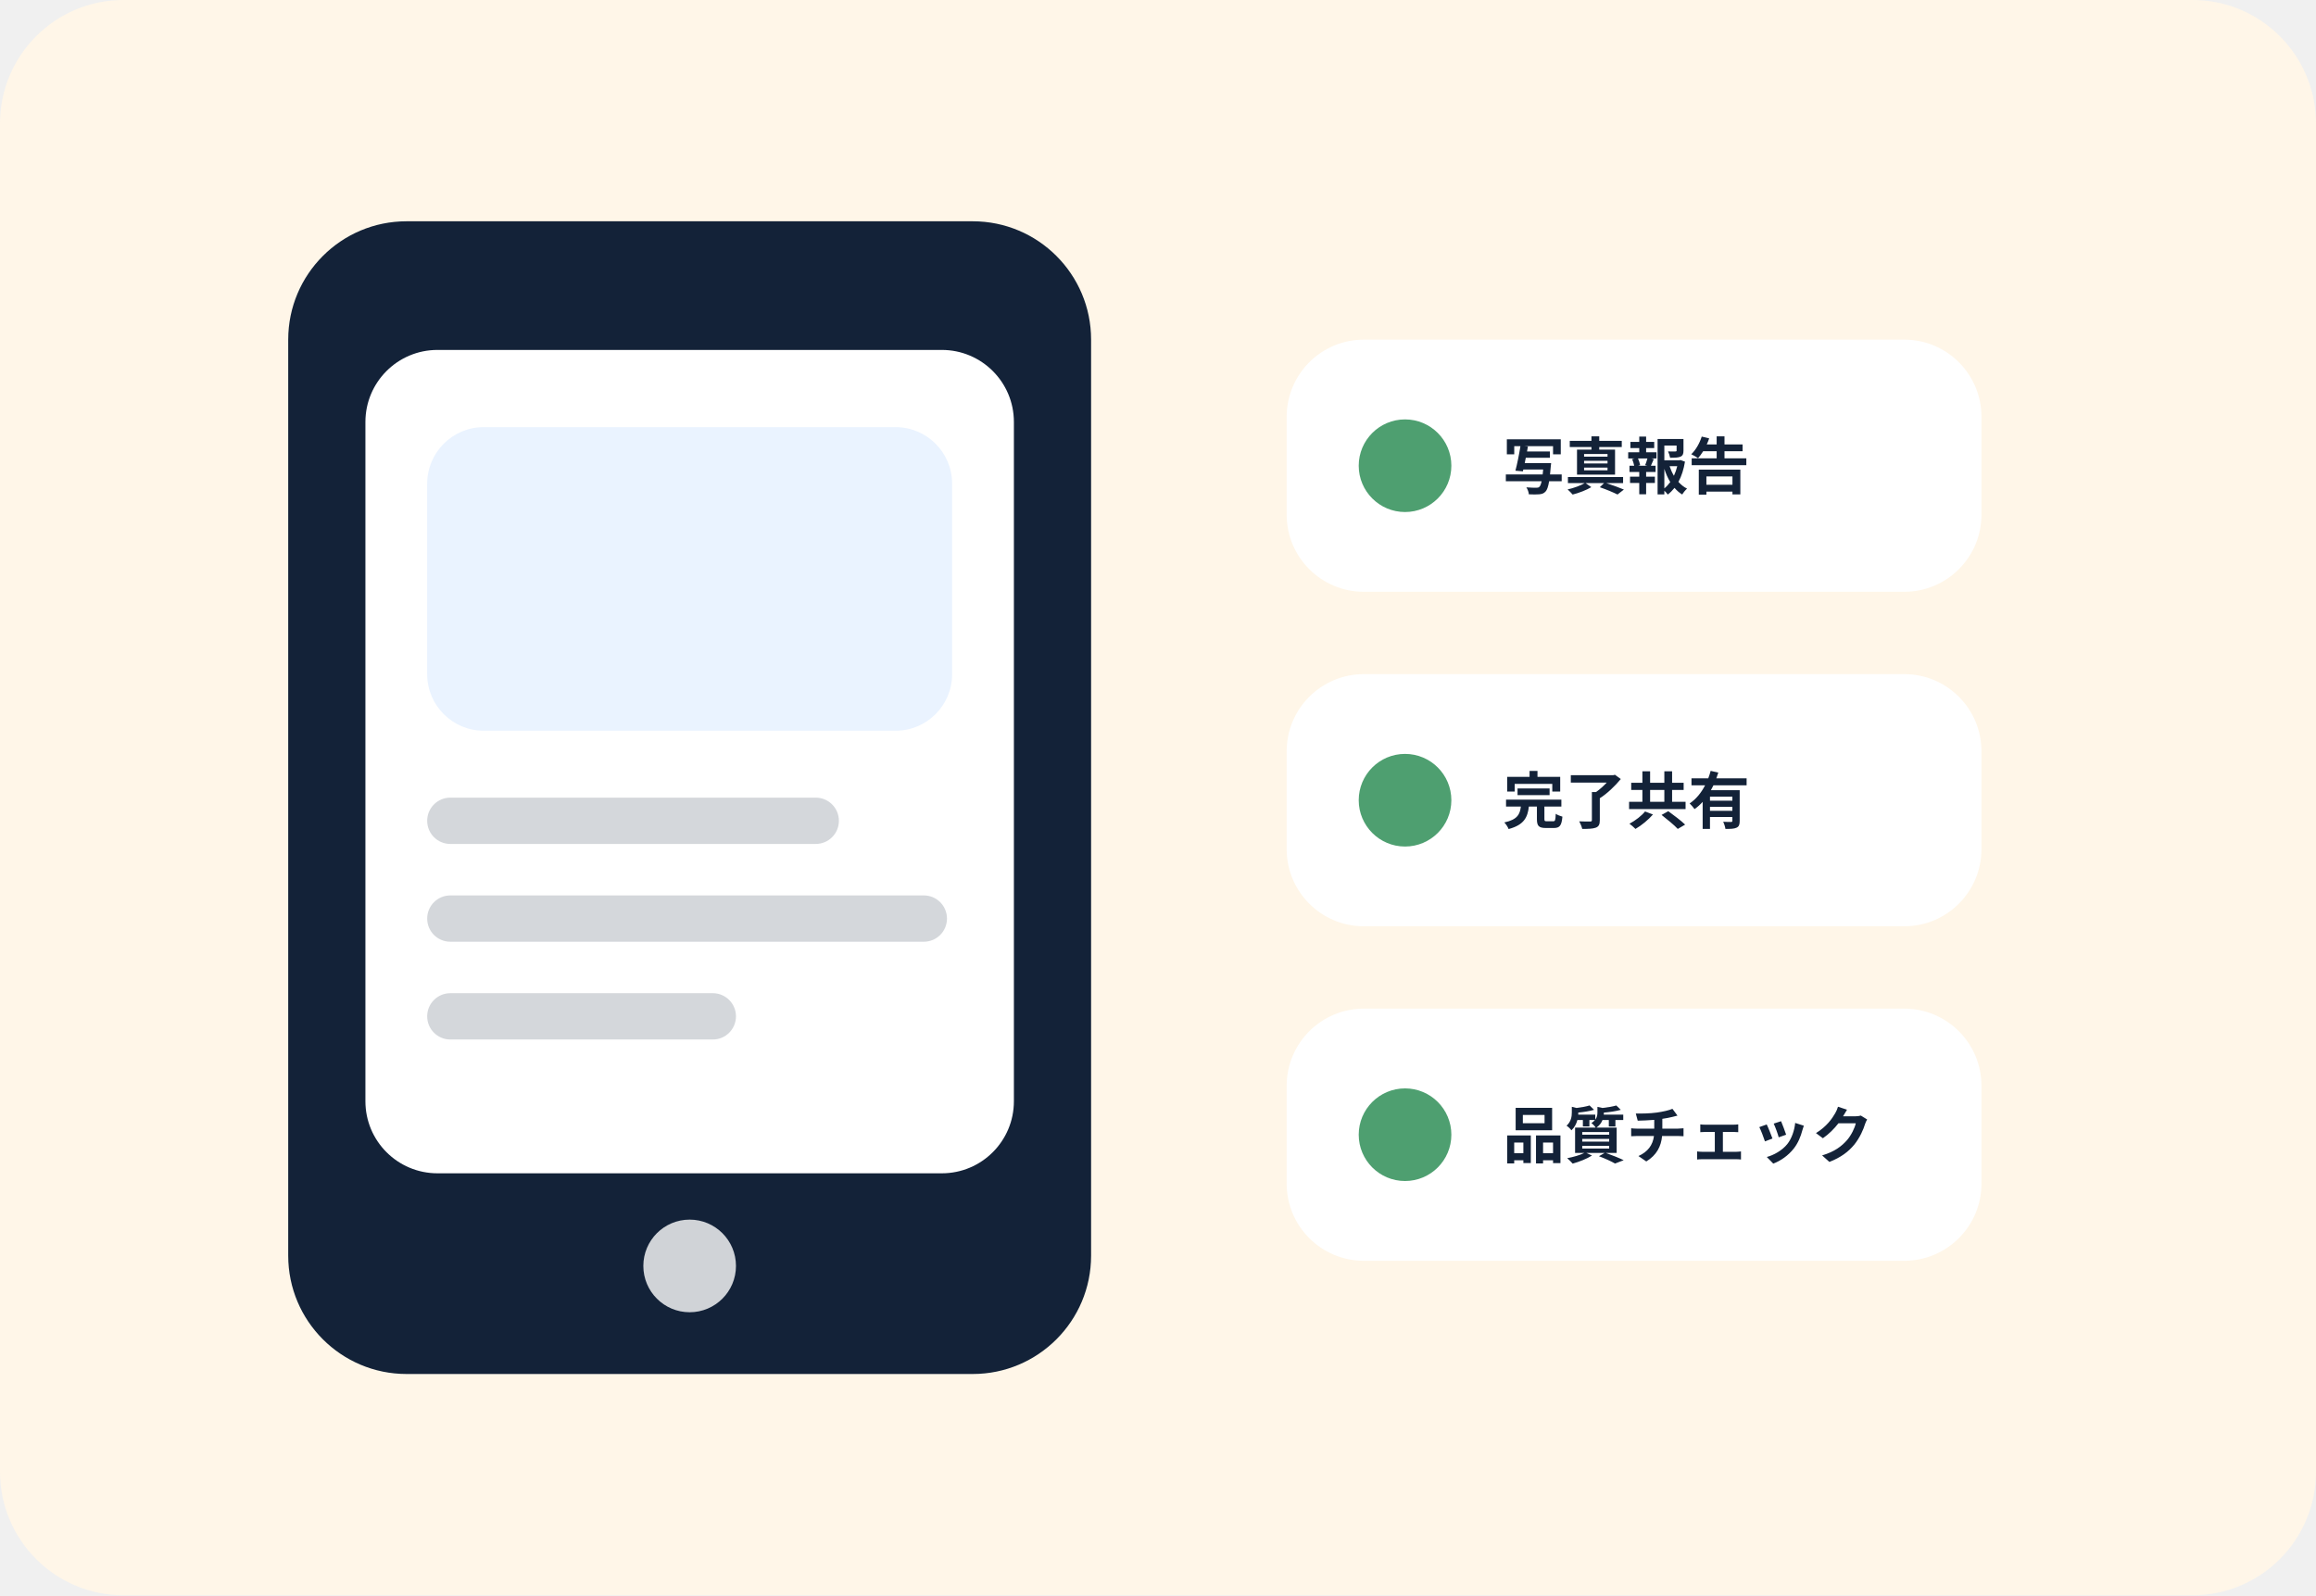
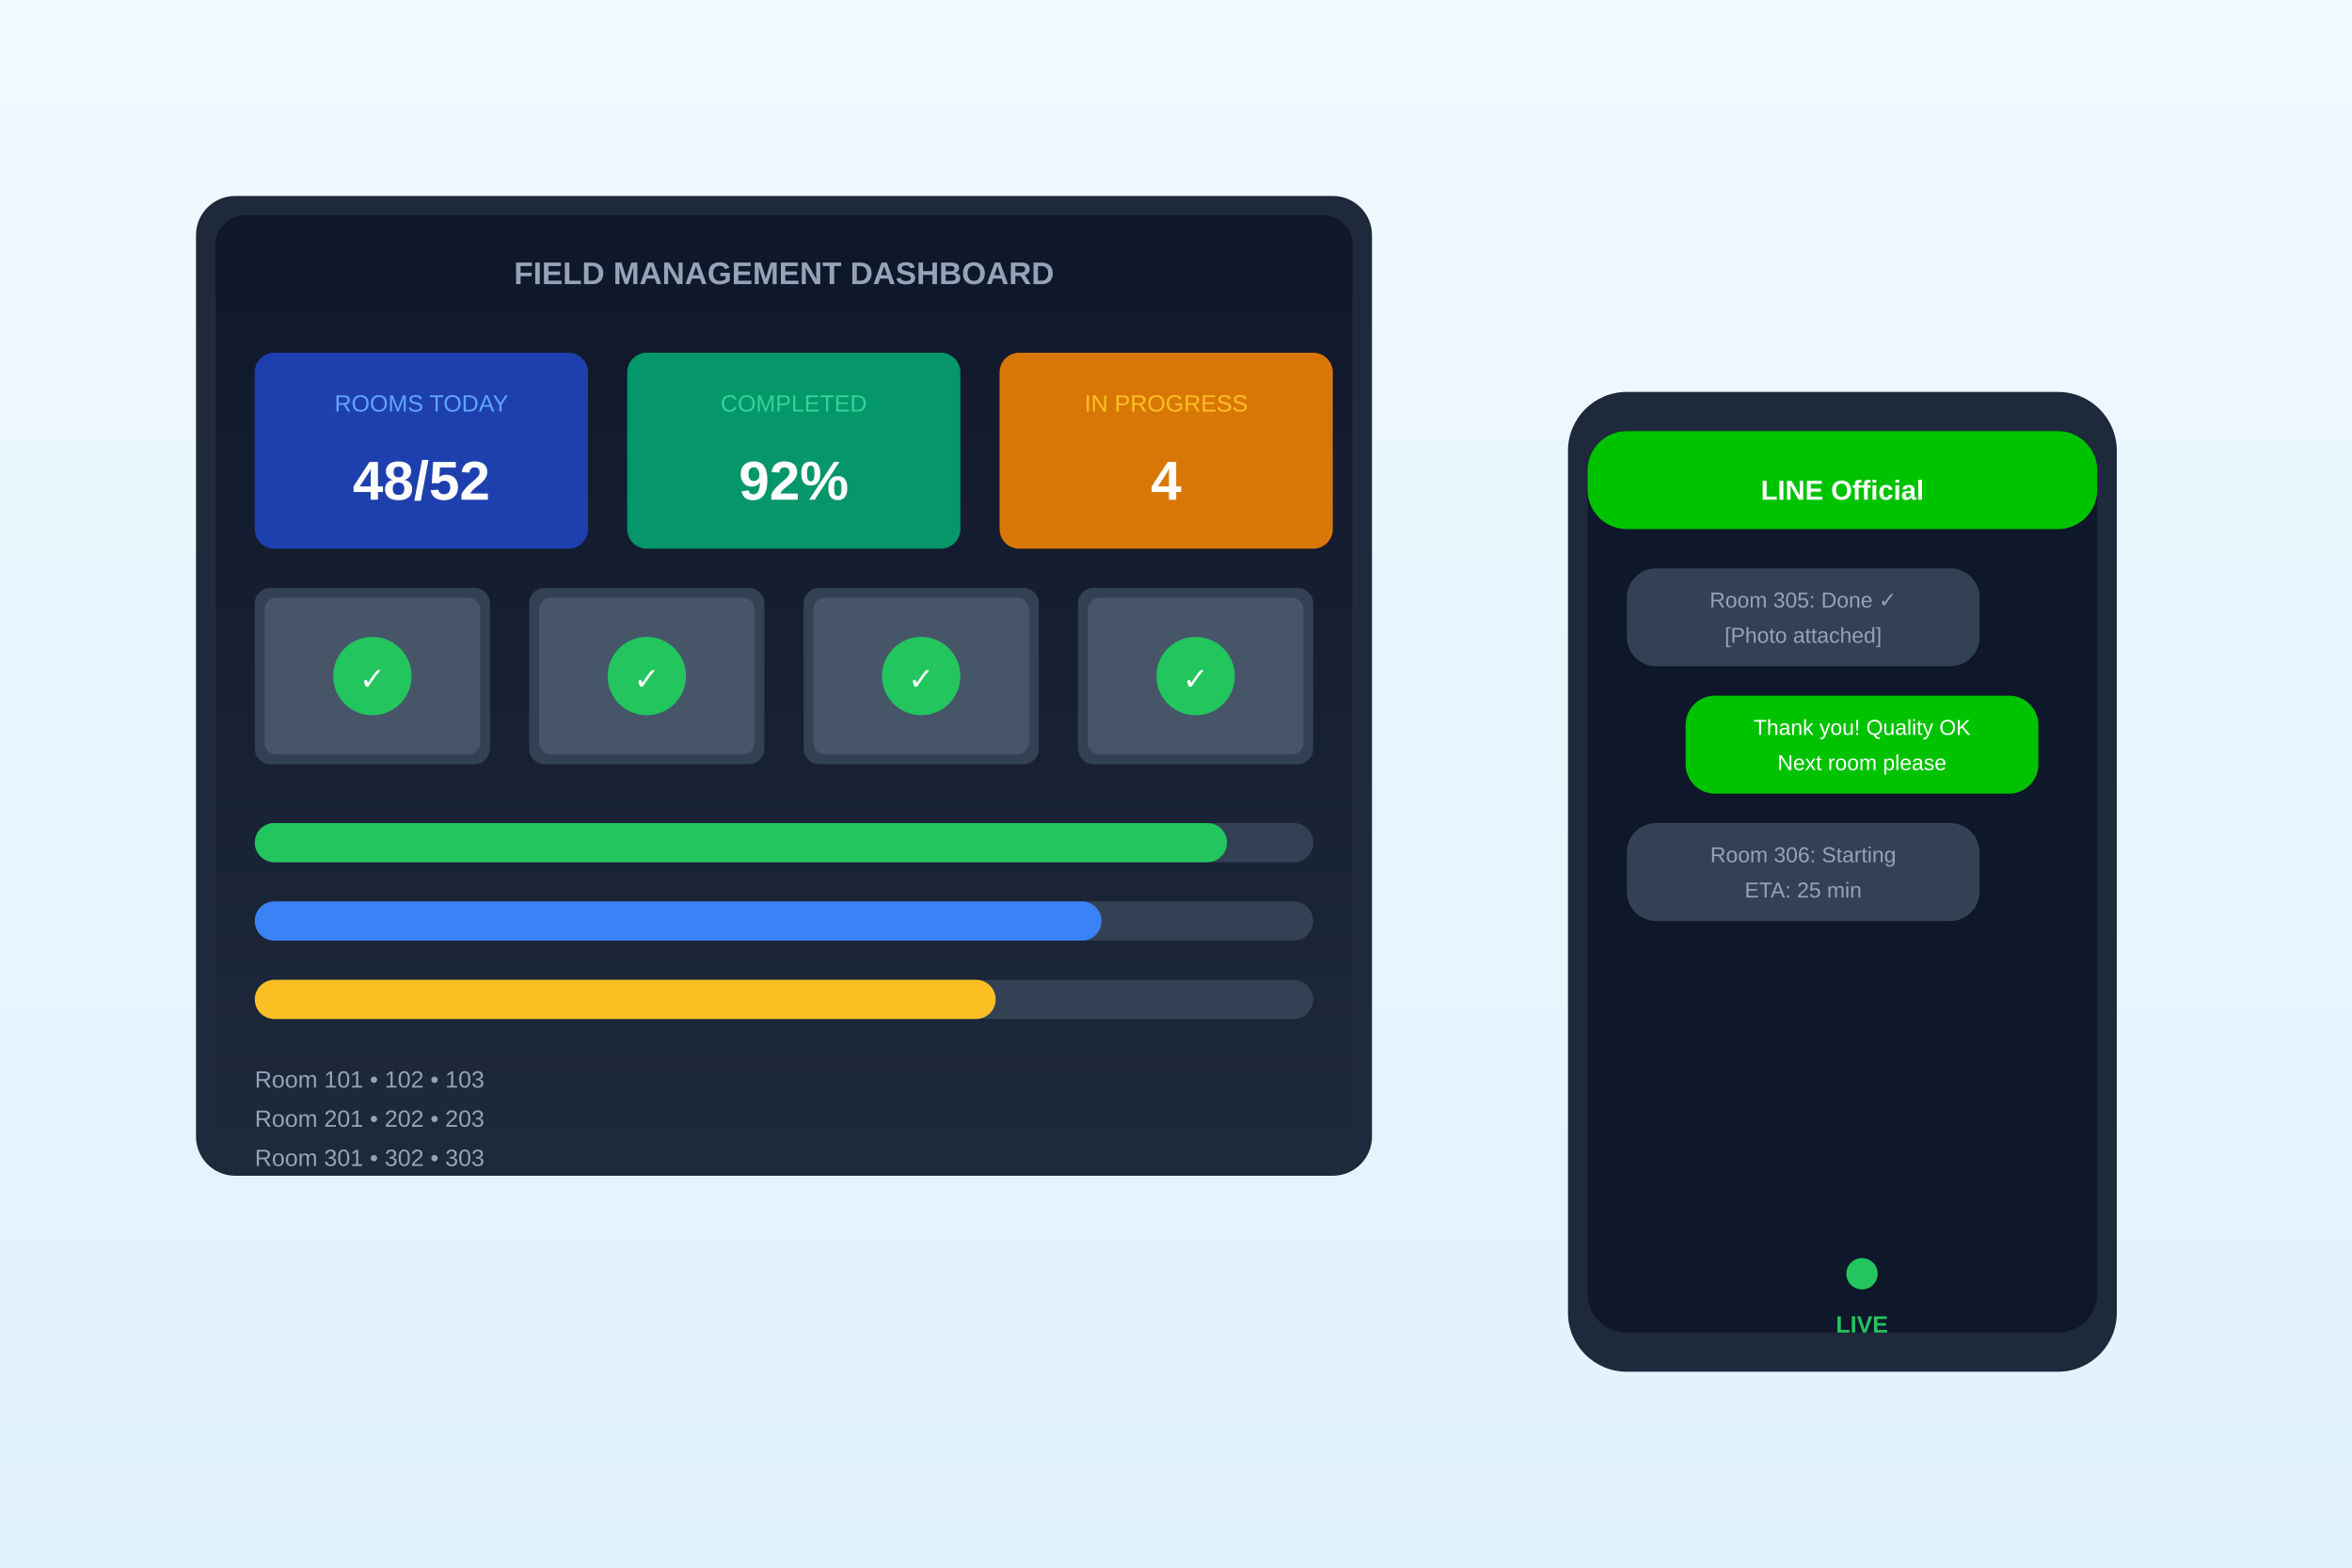
- <svg xmlns="http://www.w3.org/2000/svg" width="900" height="620" viewBox="0 0 900 620" fill="none">
-   <rect width="900" height="620" rx="48" fill="#FFF6E8" />
-   <rect x="112" y="86" width="312" height="448" rx="46" fill="#132238" />
-   <rect x="142" y="136" width="252" height="320" rx="28" fill="#ffffff" />
-   <rect x="166" y="166" width="204" height="118" rx="22" fill="#EAF3FF" />
-   <rect x="166" y="310" width="160" height="18" rx="9" fill="#132238" opacity="0.18" />
-   <rect x="166" y="348" width="202" height="18" rx="9" fill="#132238" opacity="0.18" />
-   <rect x="166" y="386" width="120" height="18" rx="9" fill="#132238" opacity="0.18" />
-   <circle cx="268" cy="492" r="18" fill="#ffffff" opacity="0.8" />
-   <rect x="500" y="132" width="270" height="98" rx="30" fill="#ffffff" />
-   <rect x="500" y="262" width="270" height="98" rx="30" fill="#ffffff" />
-   <rect x="500" y="392" width="270" height="98" rx="30" fill="#ffffff" />
-   <circle cx="546" cy="181" r="18" fill="#4E9F70" />
-   <circle cx="546" cy="311" r="18" fill="#4E9F70" />
-   <circle cx="546" cy="441" r="18" fill="#4E9F70" />
-   <text x="584" y="190" fill="#132238" font-family="Arial, sans-serif" font-size="24" font-weight="800">写真報告</text>
-   <text x="584" y="320" fill="#132238" font-family="Arial, sans-serif" font-size="24" font-weight="800">完了共有</text>
-   <text x="584" y="450" fill="#132238" font-family="Arial, sans-serif" font-size="24" font-weight="800">品質チェック</text>
+ <svg xmlns="http://www.w3.org/2000/svg" width="1200" height="800" viewBox="0 0 1200 800" fill="none">
+   <defs>
+     <linearGradient id="bgGrad" x1="0" y1="0" x2="0" y2="1">
+       <stop stop-color="#f0f9ff" />
+       <stop offset="1" stop-color="#e0f2fe" />
+     </linearGradient>
+     <linearGradient id="screenGrad" x1="0" y1="0" x2="0" y2="1">
+       <stop stop-color="#0f172a" />
+       <stop offset="1" stop-color="#1e293b" />
+     </linearGradient>
+   </defs>
+   <rect width="1200" height="800" fill="url(#bgGrad)" />
+   <rect x="100" y="100" width="600" height="500" rx="20" fill="#1e293b" />
+   <rect x="110" y="110" width="580" height="480" rx="15" fill="url(#screenGrad)" />
+   <rect x="110" y="110" width="580" height="50" rx="15" fill="#0f172a" />
+   <text x="400" y="145" fill="#94a3b8" font-family="Arial" font-size="16" font-weight="bold" text-anchor="middle">FIELD MANAGEMENT DASHBOARD</text>
+   <rect x="130" y="180" width="170" height="100" rx="10" fill="#1e40af" />
+   <text x="215" y="210" fill="#60a5fa" font-family="Arial" font-size="12" text-anchor="middle">ROOMS TODAY</text>
+   <text x="215" y="255" fill="white" font-family="Arial" font-size="28" font-weight="bold" text-anchor="middle">48/52</text>
+   <rect x="320" y="180" width="170" height="100" rx="10" fill="#059669" />
+   <text x="405" y="210" fill="#34d399" font-family="Arial" font-size="12" text-anchor="middle">COMPLETED</text>
+   <text x="405" y="255" fill="white" font-family="Arial" font-size="28" font-weight="bold" text-anchor="middle">92%</text>
+   <rect x="510" y="180" width="170" height="100" rx="10" fill="#d97706" />
+   <text x="595" y="210" fill="#fbbf24" font-family="Arial" font-size="12" text-anchor="middle">IN PROGRESS</text>
+   <text x="595" y="255" fill="white" font-family="Arial" font-size="28" font-weight="bold" text-anchor="middle">4</text>
+   <rect x="130" y="300" width="120" height="90" rx="8" fill="#334155" />
+   <rect x="135" y="305" width="110" height="80" rx="6" fill="#475569" />
+   <circle cx="190" cy="345" r="20" fill="#22c55e" />
+   <text x="190" y="352" fill="white" font-family="Arial" font-size="16" font-weight="bold" text-anchor="middle">✓</text>
+   <rect x="270" y="300" width="120" height="90" rx="8" fill="#334155" />
+   <rect x="275" y="305" width="110" height="80" rx="6" fill="#475569" />
+   <circle cx="330" cy="345" r="20" fill="#22c55e" />
+   <text x="330" y="352" fill="white" font-family="Arial" font-size="16" font-weight="bold" text-anchor="middle">✓</text>
+   <rect x="410" y="300" width="120" height="90" rx="8" fill="#334155" />
+   <rect x="415" y="305" width="110" height="80" rx="6" fill="#475569" />
+   <circle cx="470" cy="345" r="20" fill="#22c55e" />
+   <text x="470" y="352" fill="white" font-family="Arial" font-size="16" font-weight="bold" text-anchor="middle">✓</text>
+   <rect x="550" y="300" width="120" height="90" rx="8" fill="#334155" />
+   <rect x="555" y="305" width="110" height="80" rx="6" fill="#475569" />
+   <circle cx="610" cy="345" r="20" fill="#22c55e" />
+   <text x="610" y="352" fill="white" font-family="Arial" font-size="16" font-weight="bold" text-anchor="middle">✓</text>
+   <rect x="130" y="420" width="540" height="20" rx="10" fill="#334155" />
+   <rect x="130" y="420" width="496" height="20" rx="10" fill="#22c55e" />
+   <rect x="130" y="460" width="540" height="20" rx="10" fill="#334155" />
+   <rect x="130" y="460" width="432" height="20" rx="10" fill="#3b82f6" />
+   <rect x="130" y="500" width="540" height="20" rx="10" fill="#334155" />
+   <rect x="130" y="500" width="378" height="20" rx="10" fill="#fbbf24" />
+   <text x="130" y="555" fill="#94a3b8" font-family="Arial" font-size="12">Room 101 • 102 • 103</text>
+   <text x="130" y="575" fill="#94a3b8" font-family="Arial" font-size="12">Room 201 • 202 • 203</text>
+   <text x="130" y="595" fill="#94a3b8" font-family="Arial" font-size="12">Room 301 • 302 • 303</text>
+   <rect x="800" y="200" width="280" height="500" rx="30" fill="#1e293b" />
+   <rect x="810" y="220" width="260" height="460" rx="20" fill="#0f172a" />
+   <rect x="810" y="220" width="260" height="50" rx="20" fill="#00c300" />
+   <text x="940" y="255" fill="white" font-family="Arial" font-size="14" font-weight="bold" text-anchor="middle">LINE Official</text>
+   <rect x="830" y="290" width="180" height="50" rx="15" fill="#334155" />
+   <text x="920" y="310" fill="#94a3b8" font-family="Arial" font-size="11" text-anchor="middle">Room 305: Done ✓</text>
+   <text x="920" y="328" fill="#94a3b8" font-family="Arial" font-size="11" text-anchor="middle">[Photo attached]</text>
+   <rect x="860" y="355" width="180" height="50" rx="15" fill="#00c300" />
+   <text x="950" y="375" fill="white" font-family="Arial" font-size="11" text-anchor="middle">Thank you! Quality OK</text>
+   <text x="950" y="393" fill="white" font-family="Arial" font-size="11" text-anchor="middle">Next room please</text>
+   <rect x="830" y="420" width="180" height="50" rx="15" fill="#334155" />
+   <text x="920" y="440" fill="#94a3b8" font-family="Arial" font-size="11" text-anchor="middle">Room 306: Starting</text>
+   <text x="920" y="458" fill="#94a3b8" font-family="Arial" font-size="11" text-anchor="middle">ETA: 25 min</text>
+   <circle cx="950" cy="650" r="8" fill="#22c55e" />
+   <text x="950" y="680" fill="#22c55e" font-family="Arial" font-size="12" font-weight="bold" text-anchor="middle">LIVE</text>
</svg>
